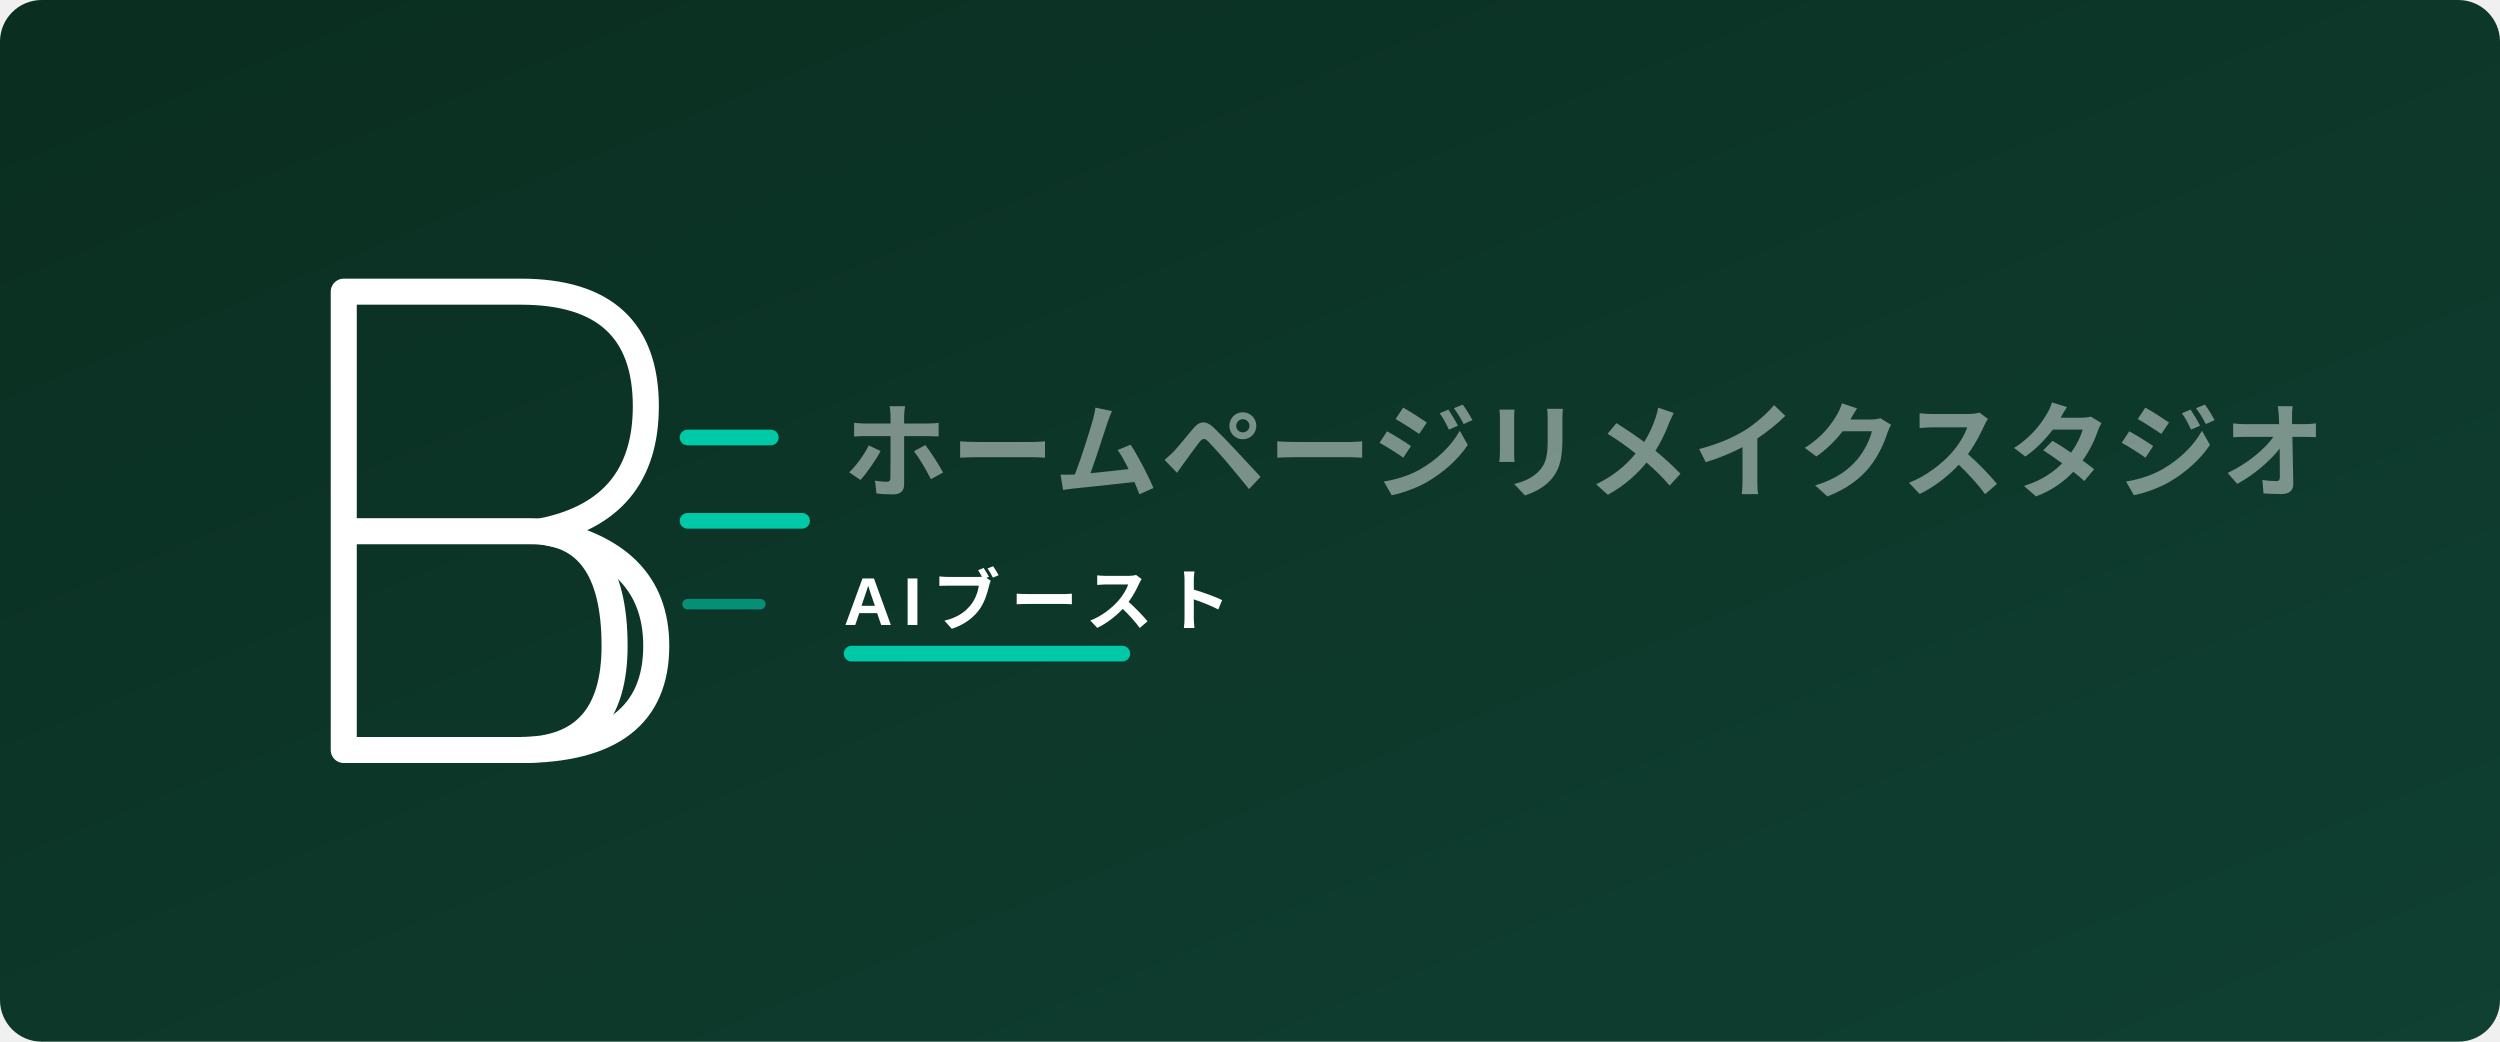
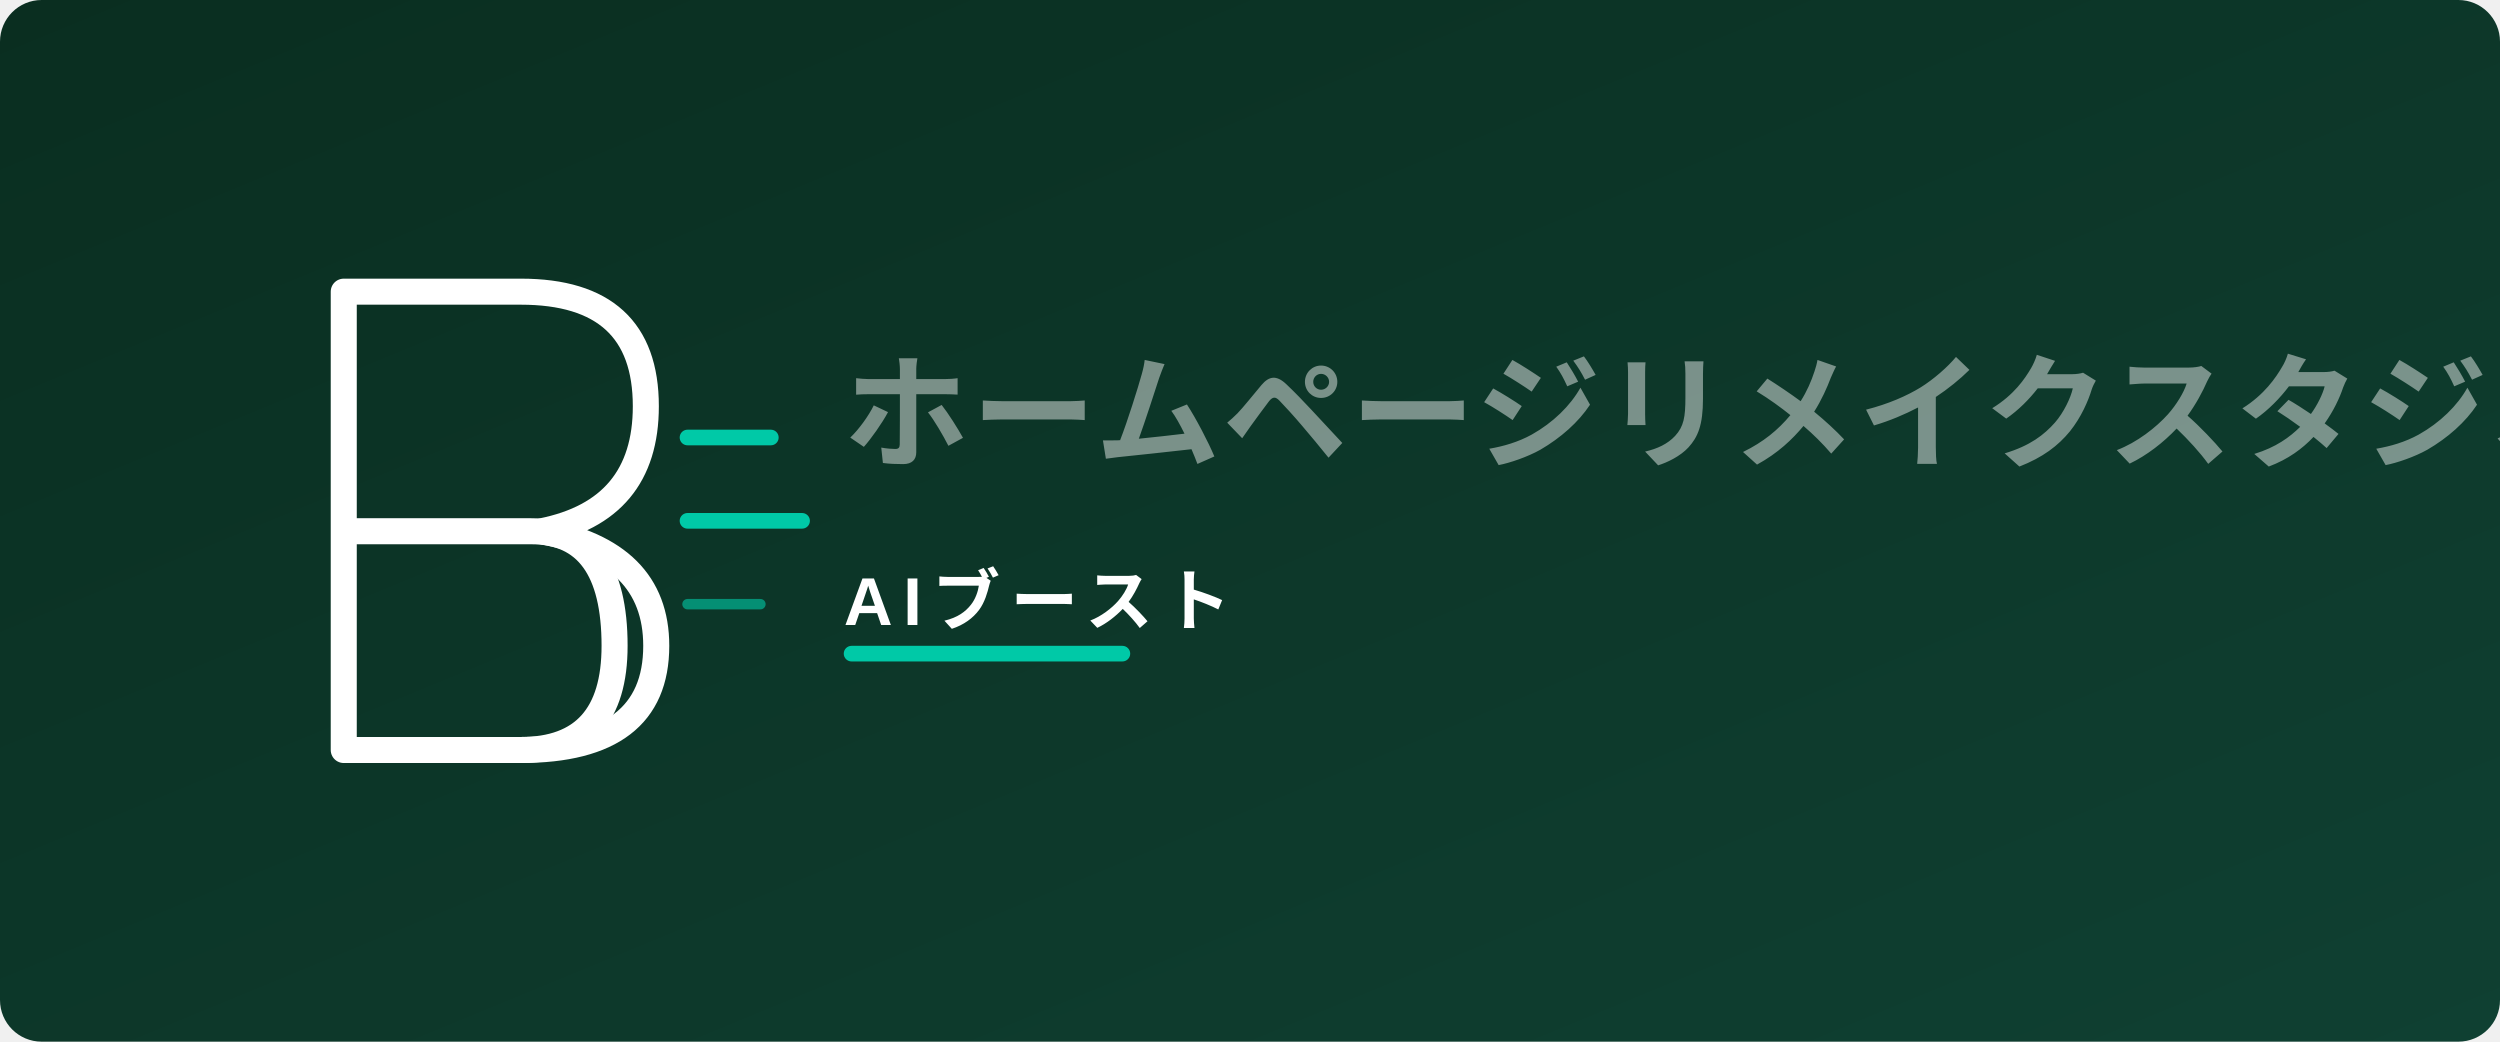
<svg xmlns="http://www.w3.org/2000/svg" viewBox="0 0 480 200" width="480" height="200">
  <defs>
    <linearGradient id="darkBoostGrad" x1="0%" y1="0%" x2="100%" y2="100%">
      <stop offset="0%" style="stop-color:#0A2E20;stop-opacity:1" />
      <stop offset="100%" style="stop-color:#0F4032;stop-opacity:1" />
    </linearGradient>
  </defs>
  <rect width="480" height="200" fill="url(#darkBoostGrad)" rx="8" />
  <g transform="translate(90, 100)">
    <path d="M -24 -44 L -24 44 L 10 44 Q 36 44 36 24 Q 36 6 14 2 Q 34 -2 34 -22 Q 34 -44 10 -44 Z" fill="none" stroke="white" stroke-width="5" stroke-linejoin="round" />
    <path d="M -24 2 L 12 2 Q 28 2 28 24 Q 28 44 10 44 L -24 44" fill="none" stroke="white" stroke-width="5" />
    <line x1="42" y1="-16" x2="58" y2="-16" stroke="#00C9A7" stroke-width="3" stroke-linecap="round" />
    <line x1="42" y1="0" x2="64" y2="0" stroke="#00C9A7" stroke-width="3" stroke-linecap="round" />
    <line x1="42" y1="16" x2="56" y2="16" stroke="#00C9A7" stroke-width="2" stroke-linecap="round" opacity="0.6" />
  </g>
  <rect x="162" y="124" width="55" height="3" fill="#00C9A7" rx="1.5" />
-   <text x="162.0" y="94" font-family="'Helvetica Neue', Arial, 'Noto Sans JP', sans-serif" font-size="20" font-weight="800" fill="rgba(255,255,255,0.45)" letter-spacing="0.5">ホームページリメイクスタジオ</text>
+   <text x="162.0" y="88" font-family="'Helvetica Neue', Arial, 'Noto Sans JP', sans-serif" font-size="24" font-weight="800" fill="rgba(255,255,255,0.45)" letter-spacing="0.5">ホームページリメイクスタジオ</text>
  <text x="162.0" y="120" font-family="'Helvetica Neue', Arial, sans-serif" font-size="13" font-weight="600" fill="white" letter-spacing="2">AIブースト</text>
</svg>
